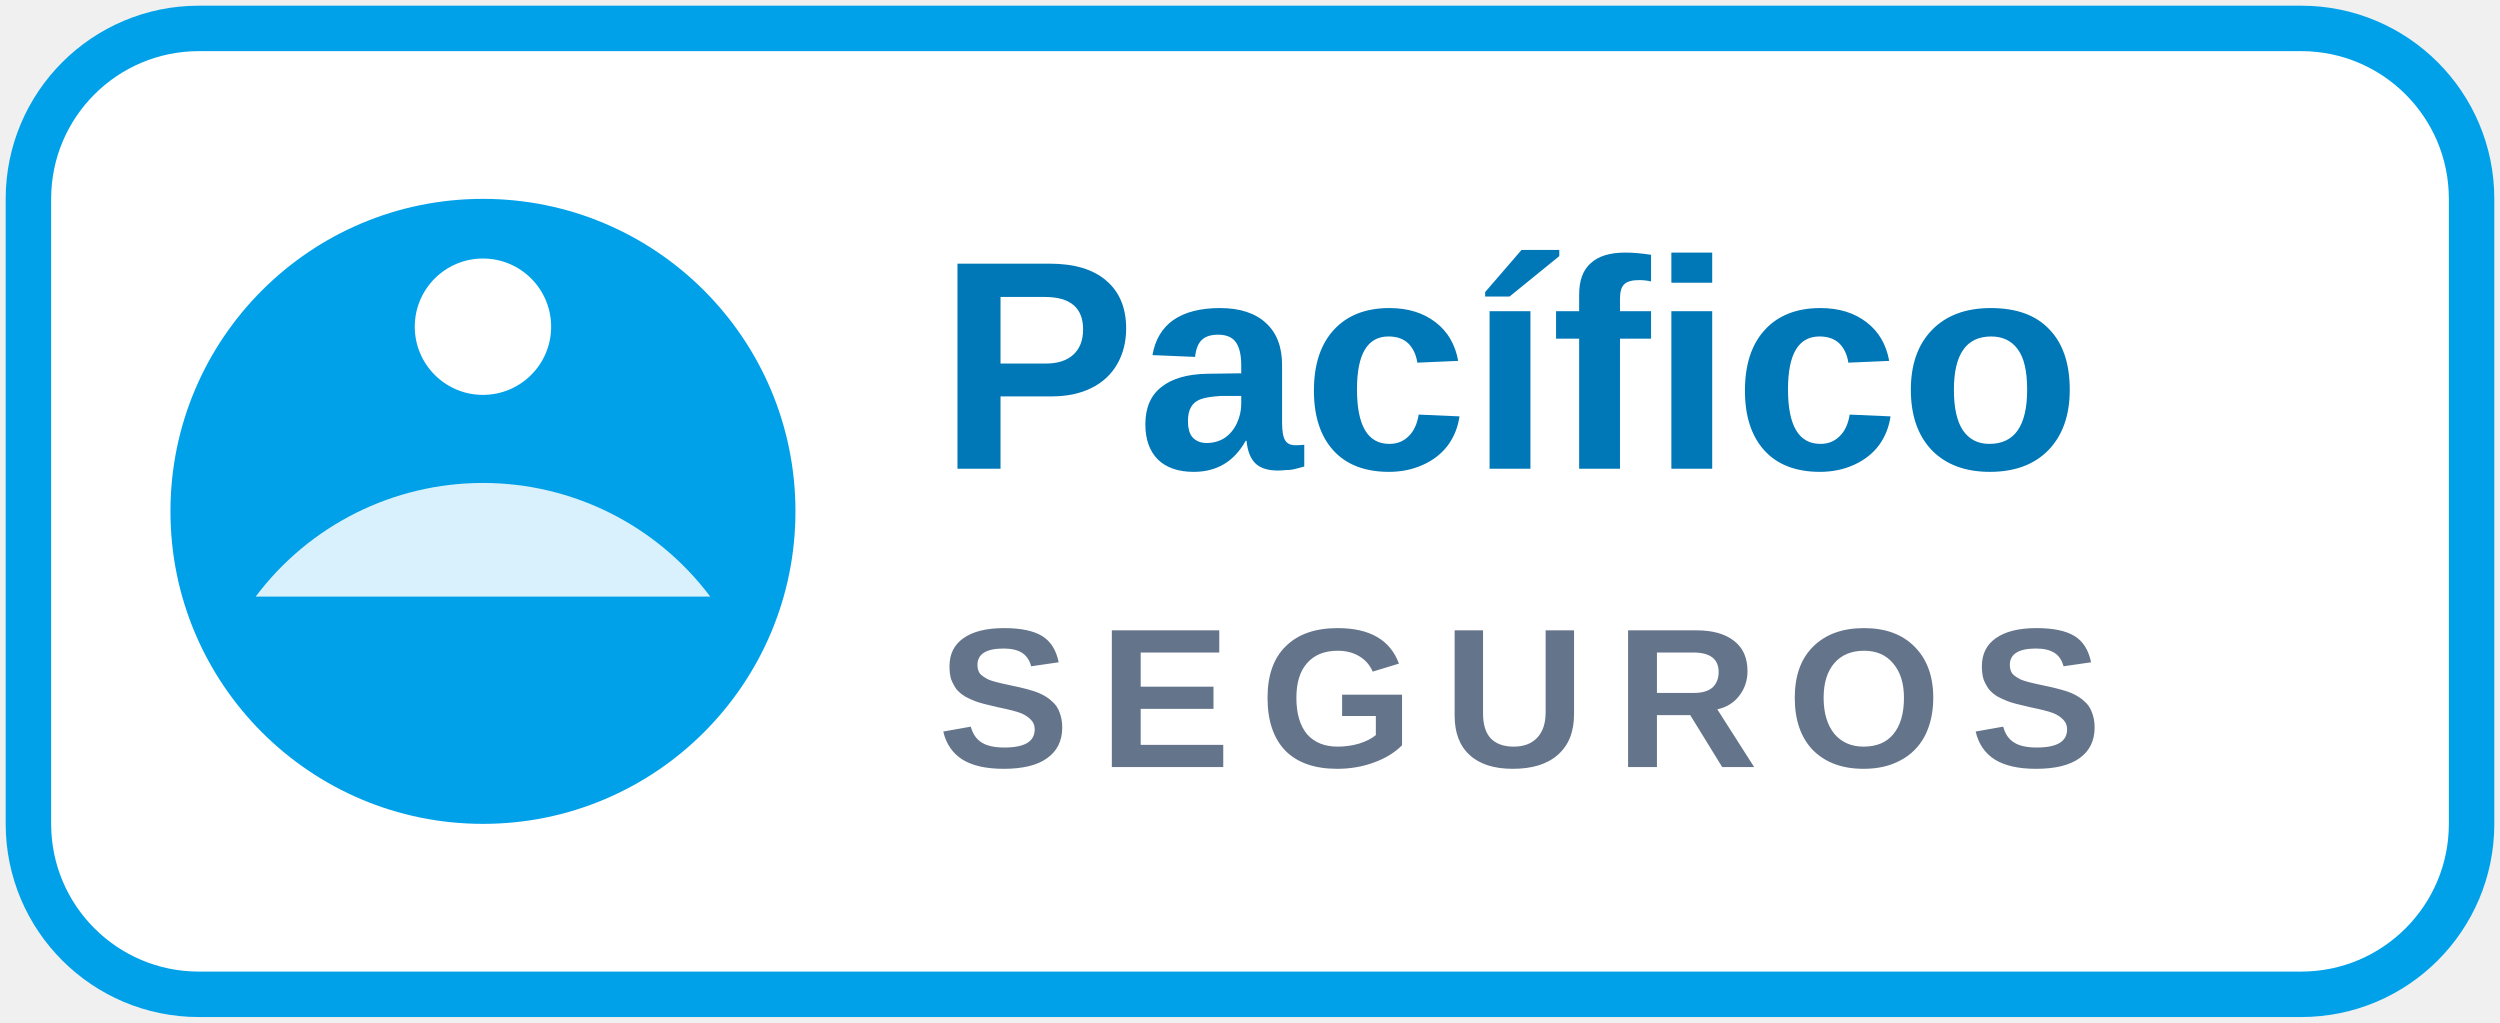
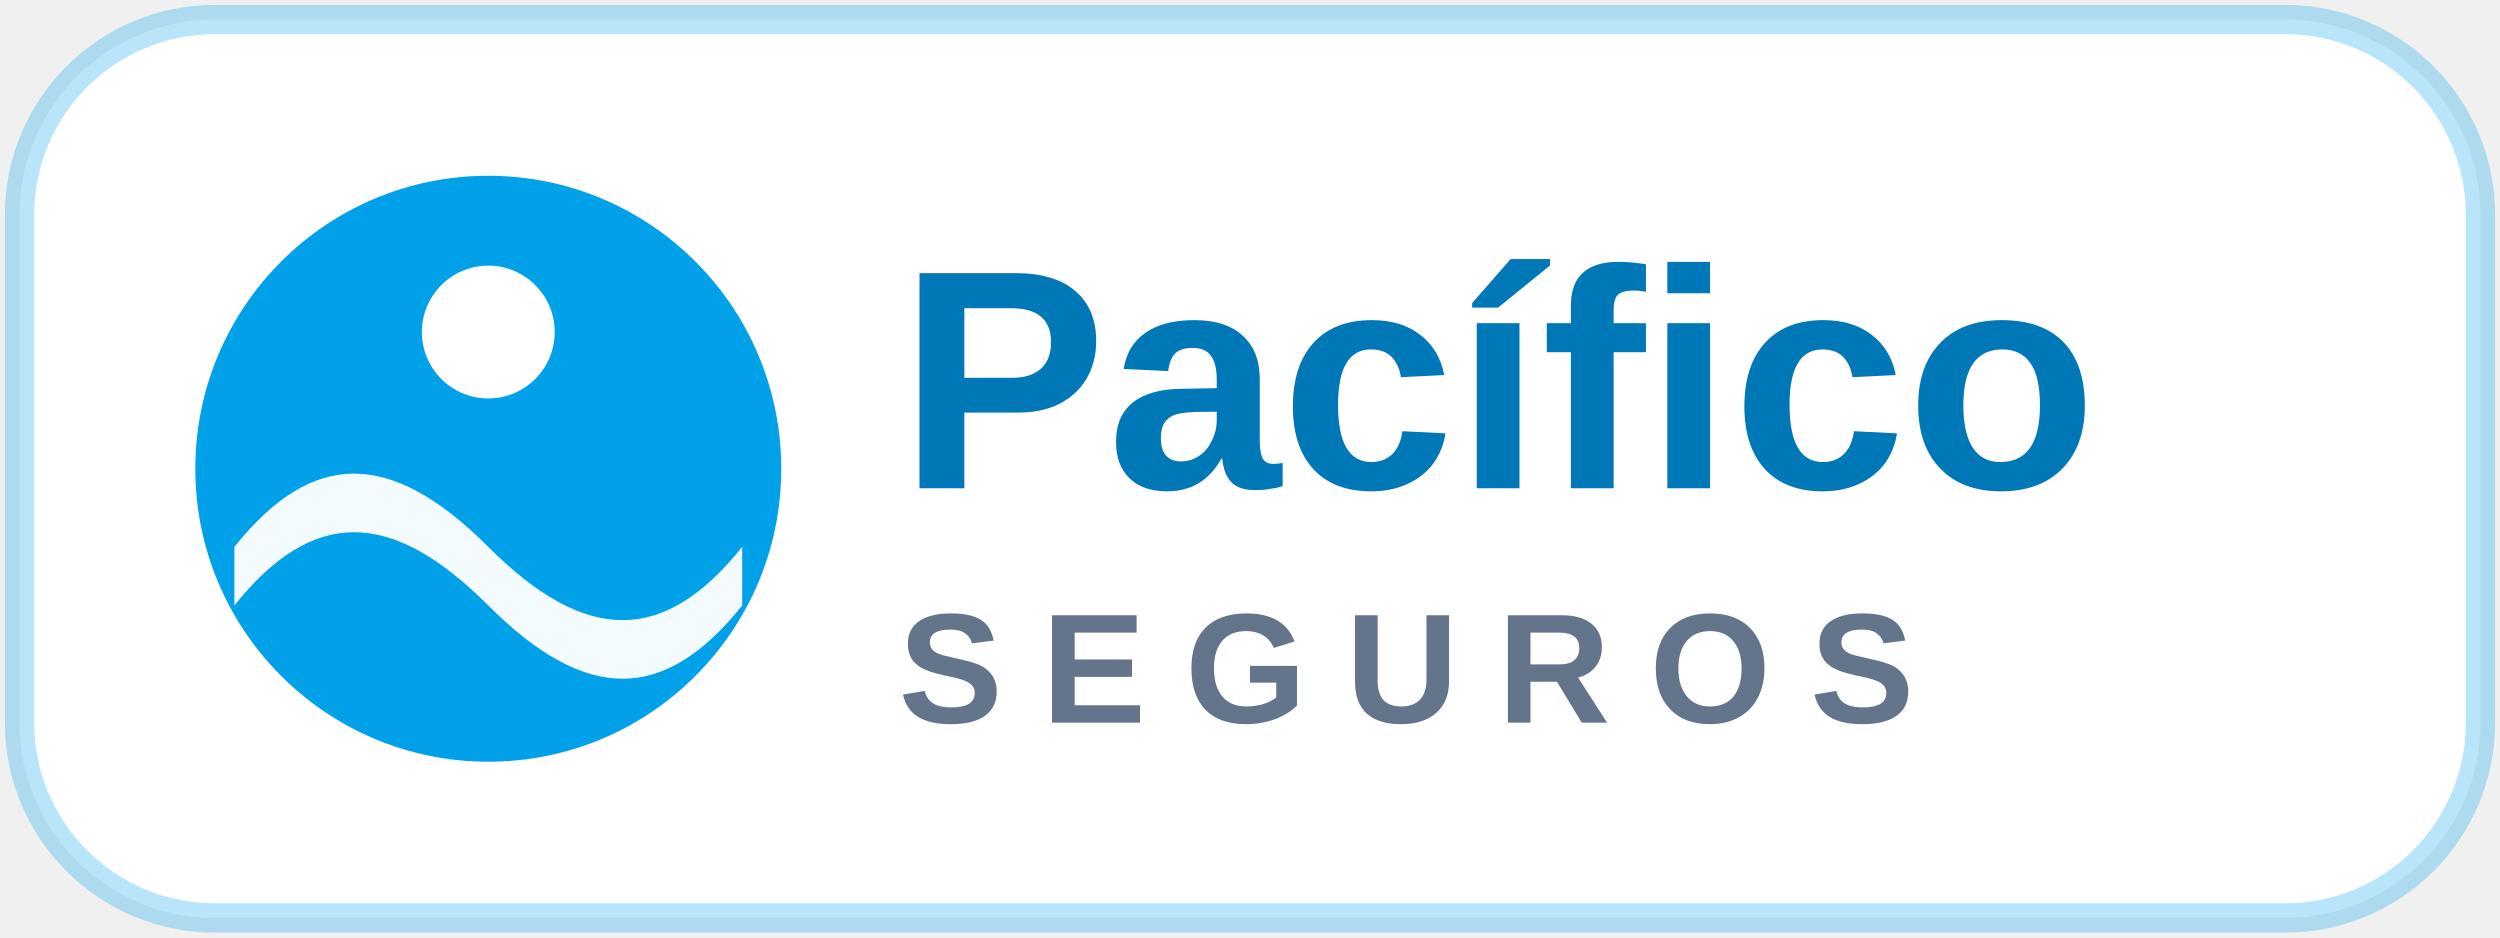
- <svg xmlns="http://www.w3.org/2000/svg" width="88" height="36" viewBox="0 0 88 36" role="img" aria-label="Pacífico Seguros">
-   <rect x="1" y="1" width="86" height="34" rx="6" fill="#FFFFFF" stroke="#00A1E9" stroke-width="1.6" />
-   <circle cx="17" cy="18" r="11" fill="#00A1E9" />
-   <path d="M9 21 a10 10 0 0 1 16 0 Z" fill="#FFFFFF" opacity="0.85" />
-   <circle cx="17" cy="11.5" r="2.4" fill="#FFFFFF" />
-   <text x="33" y="16.5" font-family="Arial" font-size="10.5" font-weight="700" fill="#0077B6">Pacífico</text>
-   <text x="33" y="27" font-family="Arial" font-size="7" font-weight="600" letter-spacing="1" fill="#64748B">SEGUROS</text>
+ <svg xmlns="http://www.w3.org/2000/svg" width="128" height="48" viewBox="0 0 128 48" role="img" aria-label="Pacífico Seguros">
+   <rect x="1" y="1" width="126" height="46" rx="10" fill="#FFFFFF" stroke="#00A1E9" stroke-opacity=".28" stroke-width="1.5" />
+   <circle cx="25" cy="24" r="15" fill="#00A1E9" />
+   <path d="M12 28c4-5 8-5 13 0s9 5 13 0v3c-4 5-8 5-13 0s-9-5-13 0z" fill="#FFFFFF" fill-opacity=".95" />
+   <circle cx="25" cy="17" r="3.4" fill="#FFFFFF" />
+   <text x="46" y="25" font-family="Arial, Helvetica, sans-serif" font-size="16" font-weight="800" fill="#0077B6" textLength="68" lengthAdjust="spacingAndGlyphs">Pacífico</text>
+   <text x="46" y="37" font-family="Arial, Helvetica, sans-serif" font-size="8" font-weight="700" letter-spacing="2" fill="#64748B">SEGUROS</text>
</svg>
